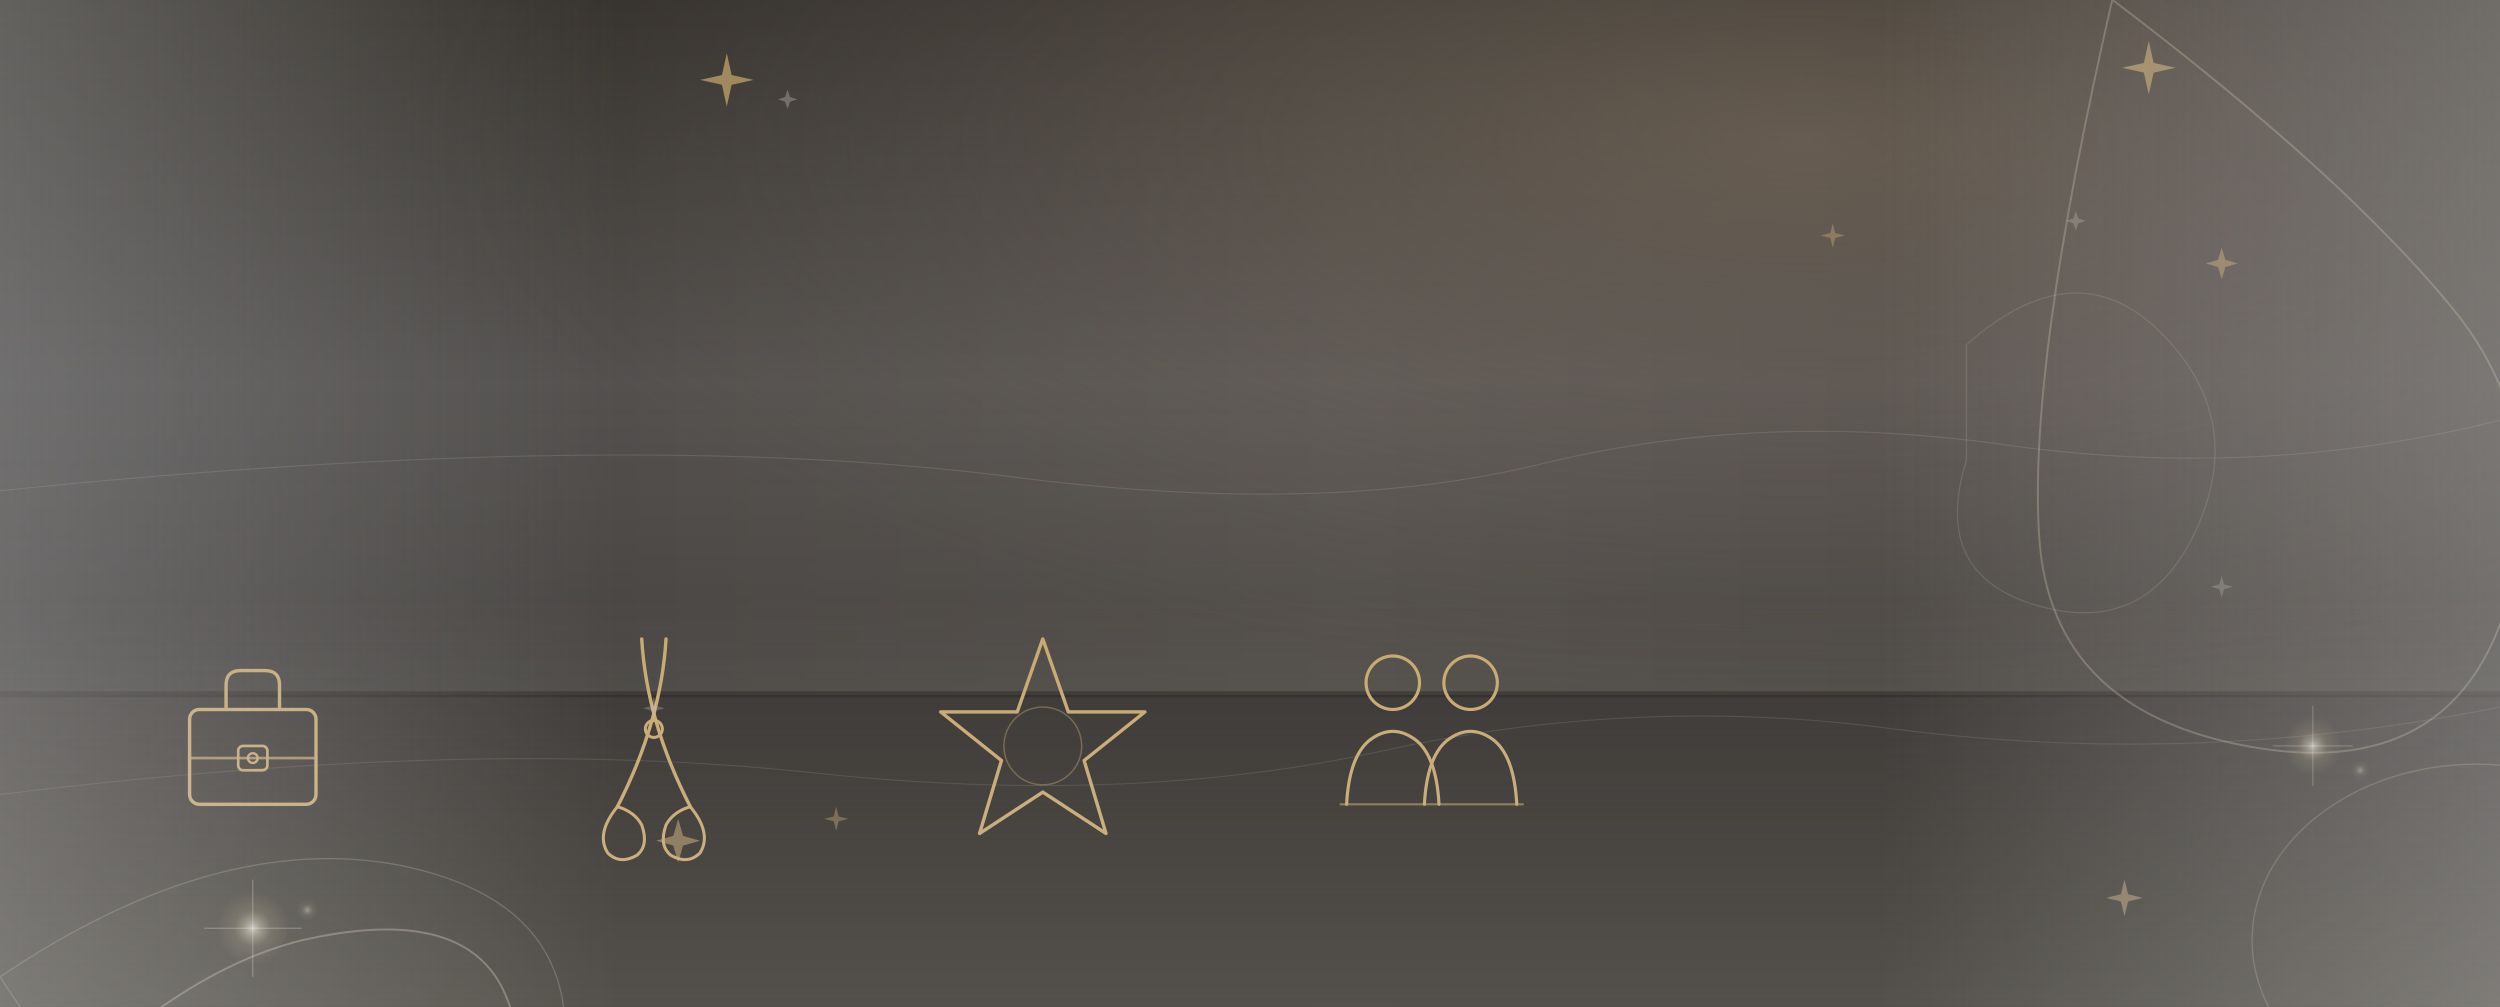
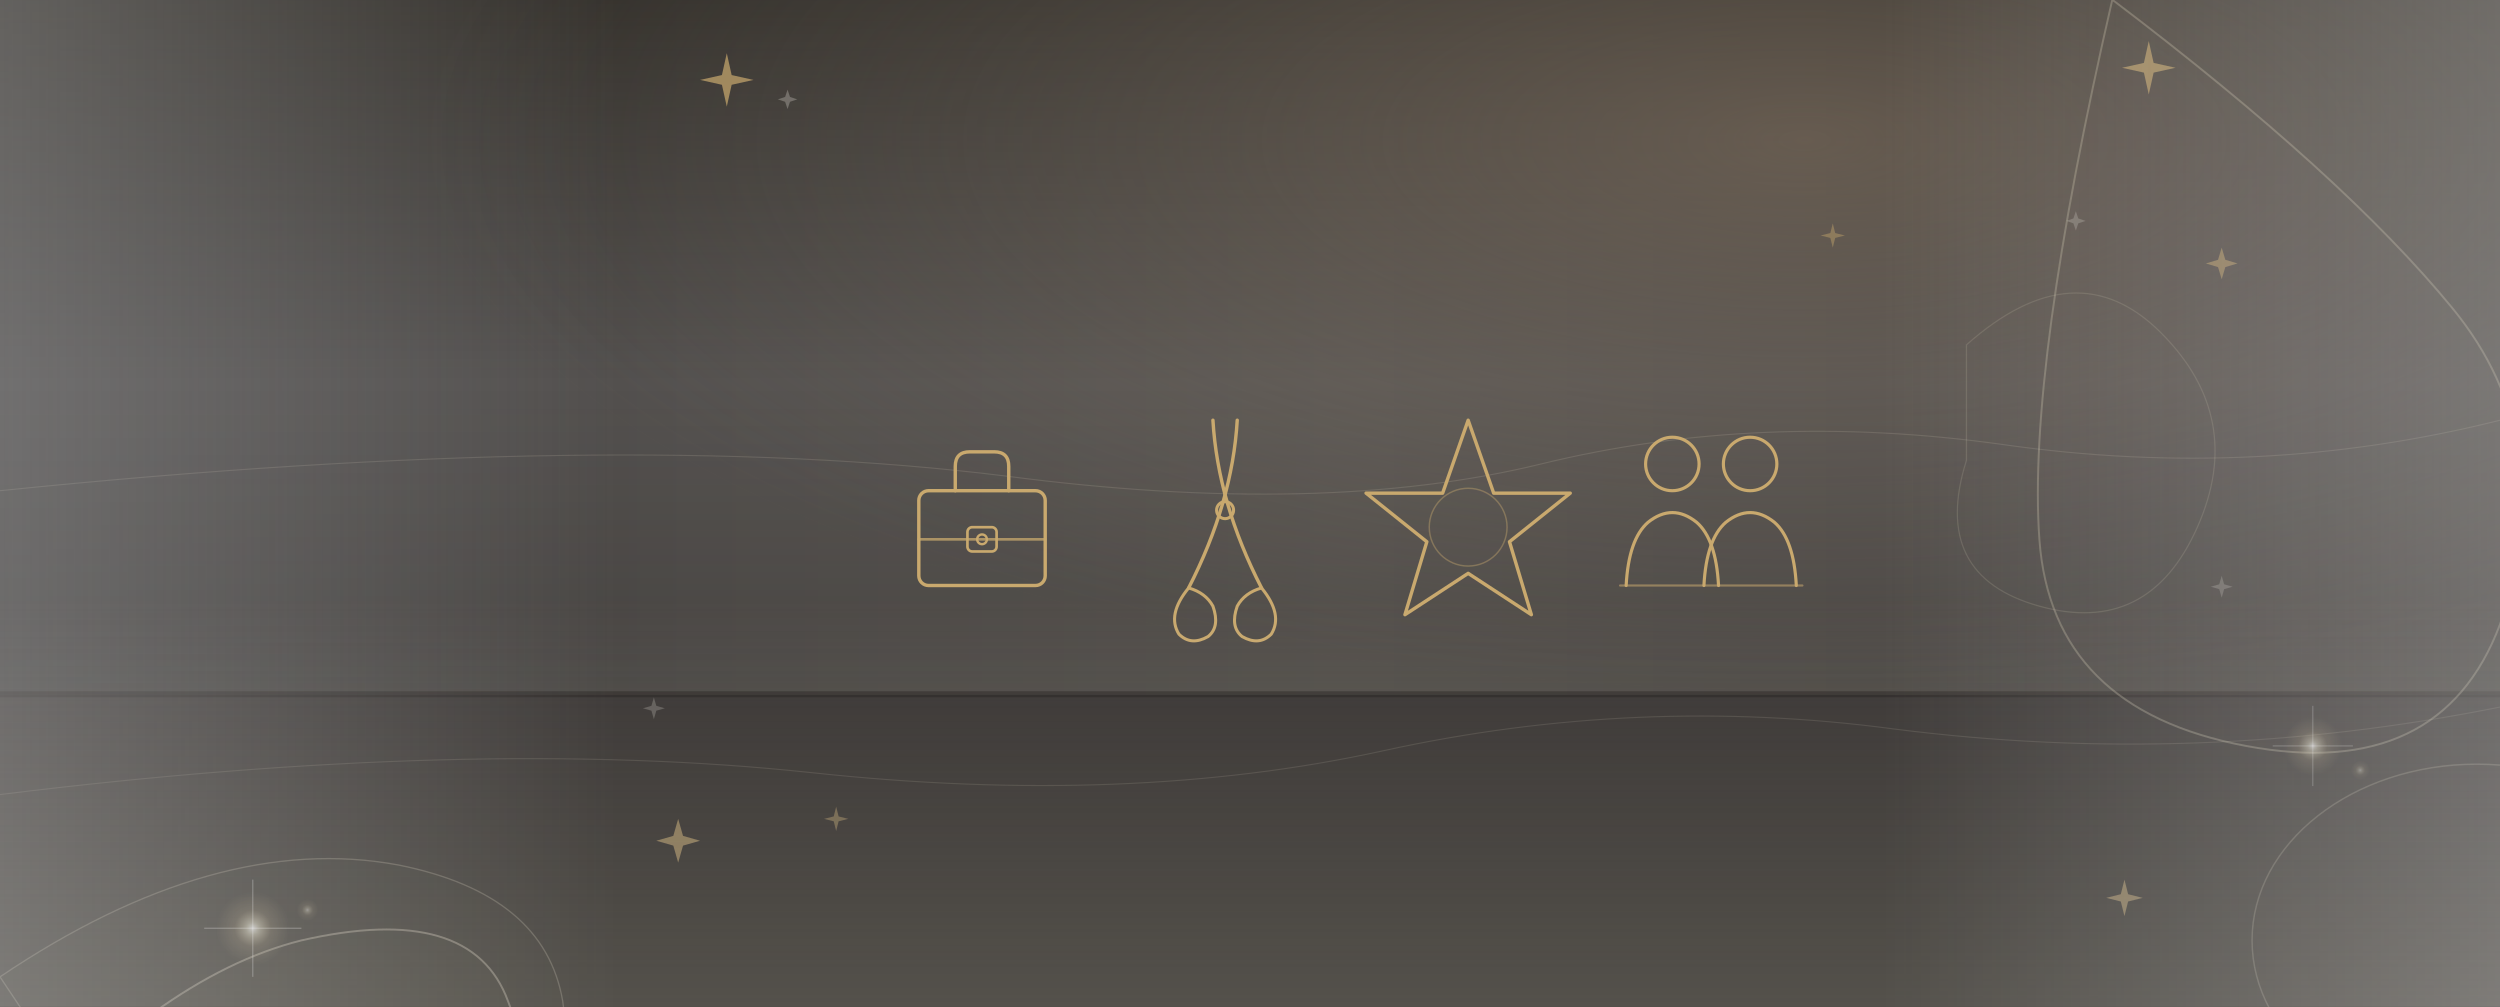
<svg xmlns="http://www.w3.org/2000/svg" viewBox="-308 -124 2057 829" preserveAspectRatio="xMidYMid slice" width="1440" height="580">
  <defs>
    <linearGradient id="cBg" x1="0" y1="0" x2="1" y2="0">
      <stop offset="0%" stop-color="#424040" />
      <stop offset="28%" stop-color="#555250" />
      <stop offset="54%" stop-color="#5E5A56" />
      <stop offset="78%" stop-color="#575350" />
      <stop offset="100%" stop-color="#4A4744" />
    </linearGradient>
    <linearGradient id="cTopS" x1="0" y1="0" x2="0" y2="1">
      <stop offset="0%" stop-color="#1C1810" stop-opacity="0.55" />
      <stop offset="38%" stop-color="#1C1810" stop-opacity="0" />
      <stop offset="100%" stop-color="#100C08" stop-opacity="0.42" />
    </linearGradient>
    <radialGradient id="cKey" cx="72%" cy="14%" r="55%">
      <stop offset="0%" stop-color="#807060" stop-opacity="0.58" />
      <stop offset="100%" stop-color="#5E5A56" stop-opacity="0" />
    </radialGradient>
    <linearGradient id="cFloor" x1="0" y1="0" x2="0" y2="1">
      <stop offset="0%" stop-color="#363230" />
      <stop offset="100%" stop-color="#242018" />
    </linearGradient>
    <linearGradient id="cVigL" x1="0" y1="0" x2="1" y2="0">
      <stop offset="0%" stop-color="#C8C8C8" stop-opacity="0.35" />
      <stop offset="100%" stop-color="#C8C8C8" stop-opacity="0" />
    </linearGradient>
    <linearGradient id="cVigR" x1="0" y1="0" x2="1" y2="0">
      <stop offset="0%" stop-color="#C8C8C8" stop-opacity="0" />
      <stop offset="100%" stop-color="#C8C8C8" stop-opacity="0.35" />
    </linearGradient>
    <linearGradient id="cVigB" x1="0" y1="0" x2="0" y2="1">
      <stop offset="0%" stop-color="#D0D0D0" stop-opacity="0" />
      <stop offset="100%" stop-color="#D0D0D0" stop-opacity="0.28" />
    </linearGradient>
    <radialGradient id="cFlare" cx="50%" cy="50%" r="50%">
      <stop offset="0%" stop-color="#FFFFFF" stop-opacity="0.95" />
      <stop offset="18%" stop-color="#F8F0D0" stop-opacity="0.62" />
      <stop offset="50%" stop-color="#D8C090" stop-opacity="0.22" />
      <stop offset="100%" stop-color="#D8C090" stop-opacity="0" />
    </radialGradient>
  </defs>
  <rect x="-308" y="-124" width="2057" height="829" fill="url(#cBg)" />
  <rect x="-308" y="-124" width="2057" height="829" fill="url(#cTopS)" />
  <rect x="-308" y="-124" width="2057" height="829" fill="url(#cKey)" />
  <rect x="-308" y="448" width="2057" height="257" fill="url(#cFloor)" />
  <rect x="-308" y="445" width="2057" height="5" fill="#14100C" opacity="0.38" />
  <path d="M -308,829 Q -180,680 -60,650 Q 80,618 110,700 Q 140,775 20,815 Q -100,850 -220,835 Z" fill="rgba(170,148,118,0.07)" stroke="#D8CEB8" stroke-width="1.6" opacity="0.38" />
  <path d="M -308,680 Q -130,560 20,588 Q 140,612 155,700 Q 168,785 40,808 Q -90,832 -220,812 Z" fill="rgba(150,130,100,0.05)" stroke="#C8C0A8" stroke-width="1.1" opacity="0.28" />
  <path d="M 1430,-124 Q 1620,20 1710,130 Q 1800,240 1749,390 Q 1700,520 1540,490 Q 1380,460 1370,320 Q 1360,180 1430,-124 Z" fill="rgba(150,130,100,0.06)" stroke="#D0C6AC" stroke-width="1.6" opacity="0.32" />
  <ellipse cx="1730" cy="650" rx="185" ry="145" fill="rgba(130,112,88,0.05)" stroke="#C8BEA8" stroke-width="1.2" opacity="0.25" />
  <path d="M 1310,160 Q 1400,80 1470,150 Q 1540,220 1500,310 Q 1460,400 1370,375 Q 1280,350 1310,255 Z" fill="none" stroke="#C0B8A0" stroke-width="1" opacity="0.20" />
  <path d="M -308,280 Q 200,228 520,268 Q 780,302 960,258 Q 1140,214 1340,242 Q 1550,272 1749,222" fill="none" stroke="#D8CEB8" stroke-width="0.9" opacity="0.16" />
  <path d="M -308,530 Q 80,482 360,512 Q 620,540 830,494 Q 1040,448 1250,476 Q 1500,508 1749,458" fill="none" stroke="#D8CEB8" stroke-width="0.9" opacity="0.14" />
  <ellipse cx="-100" cy="640" rx="30" ry="30" fill="url(#cFlare)" opacity="0.78" />
  <line x1="-140" y1="640" x2="-60" y2="640" stroke="#FFFFFF" stroke-width="0.9" opacity="0.32" />
  <line x1="-100" y1="600" x2="-100" y2="680" stroke="#FFFFFF" stroke-width="0.9" opacity="0.32" />
  <ellipse cx="-55" cy="625" rx="9" ry="9" fill="url(#cFlare)" opacity="0.45" />
  <ellipse cx="1595" cy="490" rx="24" ry="24" fill="url(#cFlare)" opacity="0.68" />
  <line x1="1562" y1="490" x2="1628" y2="490" stroke="#FFFFFF" stroke-width="0.8" opacity="0.28" />
  <line x1="1595" y1="457" x2="1595" y2="523" stroke="#FFFFFF" stroke-width="0.8" opacity="0.28" />
  <ellipse cx="1634" cy="510" rx="8" ry="8" fill="url(#cFlare)" opacity="0.40" />
-   <g transform="translate(-100,490)" fill="none" stroke="#C9A96E" stroke-linecap="round" stroke-linejoin="round">
+   <g transform="translate(500,310)" fill="none" stroke="#C9A96E" stroke-linecap="round" stroke-linejoin="round">
    <rect x="-52" y="-30" width="104" height="78" rx="8" stroke-width="2.8" />
    <line x1="-52" y1="10" x2="52" y2="10" stroke-width="2.2" opacity="0.75" />
    <path d="M -22,-30 L -22,-50 Q -22,-62 -10,-62 L 10,-62 Q 22,-62 22,-50 L 22,-30" stroke-width="2.8" />
    <rect x="-12" y="0" width="24" height="20" rx="4" stroke-width="2.2" />
    <circle cx="0" cy="10" r="4" stroke-width="2" />
  </g>
-   <g transform="translate(230,490)" fill="none" stroke="#C9A96E" stroke-linecap="round" stroke-linejoin="round">
+   <g transform="translate(700,310)" fill="none" stroke="#C9A96E" stroke-linecap="round" stroke-linejoin="round">
    <path d="M -10,-88 Q -6,-20 30,50" stroke-width="2.8" />
    <path d="M 10,-88 Q 6,-20 -30,50" stroke-width="2.8" />
    <circle cx="0" cy="-14" r="7" stroke-width="2.5" />
    <path d="M 30,50 Q 48,72 38,88 Q 28,98 14,90 Q 4,82 10,65 Q 16,54 30,50 Z" stroke-width="2.5" />
    <path d="M -30,50 Q -48,72 -38,88 Q -28,98 -14,90 Q -4,82 -10,65 Q -16,54 -30,50 Z" stroke-width="2.5" />
  </g>
-   <g transform="translate(550,490)" fill="none" stroke="#C9A96E" stroke-width="2.8" stroke-linecap="round" stroke-linejoin="round">
+   <g transform="translate(900,310)" fill="none" stroke="#C9A96E" stroke-width="2.8" stroke-linecap="round" stroke-linejoin="round">
    <path d="M 0,-88 L 21,-28 L 84,-28 L 34,12 L 52,72 L 0,38 L -52,72 L -34,12 L -84,-28 L -21,-28 Z" />
    <circle cx="0" cy="0" r="32" stroke-width="1.2" opacity="0.40" />
  </g>
-   <g transform="translate(870,490)" fill="none" stroke="#C9A96E" stroke-linecap="round" stroke-linejoin="round">
+   <g transform="translate(1100,310)" fill="none" stroke="#C9A96E" stroke-linecap="round" stroke-linejoin="round">
    <circle cx="-32" cy="-52" r="22" stroke-width="2.6" />
    <path d="M -70,48 Q -68,10 -52,-4 Q -42,-12 -32,-12 Q -22,-12 -12,-4 Q 4,10 6,48" stroke-width="2.6" />
    <circle cx="32" cy="-52" r="22" stroke-width="2.6" />
    <path d="M -6,48 Q -4,10 12,-4 Q 22,-12 32,-12 Q 42,-12 52,-4 Q 68,10 70,48" stroke-width="2.6" />
    <line x1="-75" y1="48" x2="75" y2="48" stroke-width="1.8" opacity="0.55" />
  </g>
  <g fill="#C9A96E">
    <path d="M 290,-80 L 294,-62 L 312,-58 L 294,-54 L 290,-36 L 286,-54 L 268,-58 L 286,-62 Z" opacity="0.70" />
    <path d="M 1460,-90 L 1464,-72 L 1482,-68 L 1464,-64 L 1460,-46 L 1456,-64 L 1438,-68 L 1456,-72 Z" opacity="0.65" />
    <path d="M 1520, 80 L 1523, 90 L 1533, 93 L 1523, 96 L 1520,106 L 1517, 96 L 1507, 93 L 1517, 90 Z" opacity="0.50" />
    <path d="M 250, 550 L 254, 564 L 268, 568 L 254, 572 L 250, 586 L 246, 572 L 232, 568 L 246, 564 Z" opacity="0.55" />
    <path d="M 1440, 600 L 1443, 612 L 1455, 615 L 1443, 618 L 1440, 630 L 1437, 618 L 1425, 615 L 1437, 612 Z" opacity="0.50" />
    <path d="M 380, 540 L 382, 548 L 390, 550 L 382, 552 L 380, 560 L 378, 552 L 370, 550 L 378, 548 Z" opacity="0.40" />
    <path d="M 1200,  60 L 1202,  68 L 1210,  70 L 1202,  72 L 1200,  80 L 1198,  72 L 1190,  70 L 1198,  68 Z" opacity="0.42" />
  </g>
  <g fill="#C8C4BC">
    <path d="M 340,-50 L 342,-44 L 348,-42 L 342,-40 L 340,-34 L 338,-40 L 332,-42 L 338,-44 Z" opacity="0.35" />
    <path d="M 1400, 50 L 1402, 56 L 1408, 58 L 1402, 60 L 1400, 66 L 1398, 60 L 1392, 58 L 1398, 56 Z" opacity="0.30" />
    <path d="M 230, 450 L 232, 457 L 239, 459 L 232, 461 L 230, 468 L 228, 461 L 221, 459 L 228, 457 Z" opacity="0.28" />
    <path d="M 1520, 350 L 1522, 357 L 1529, 359 L 1522, 361 L 1520, 368 L 1518, 361 L 1511, 359 L 1518, 357 Z" opacity="0.28" />
  </g>
  <rect x="-308" y="-124" width="508" height="829" fill="url(#cVigL)" />
  <rect x="1240" y="-124" width="509" height="829" fill="url(#cVigR)" />
  <rect x="-308" y="370" width="2057" height="335" fill="url(#cVigB)" />
</svg>
